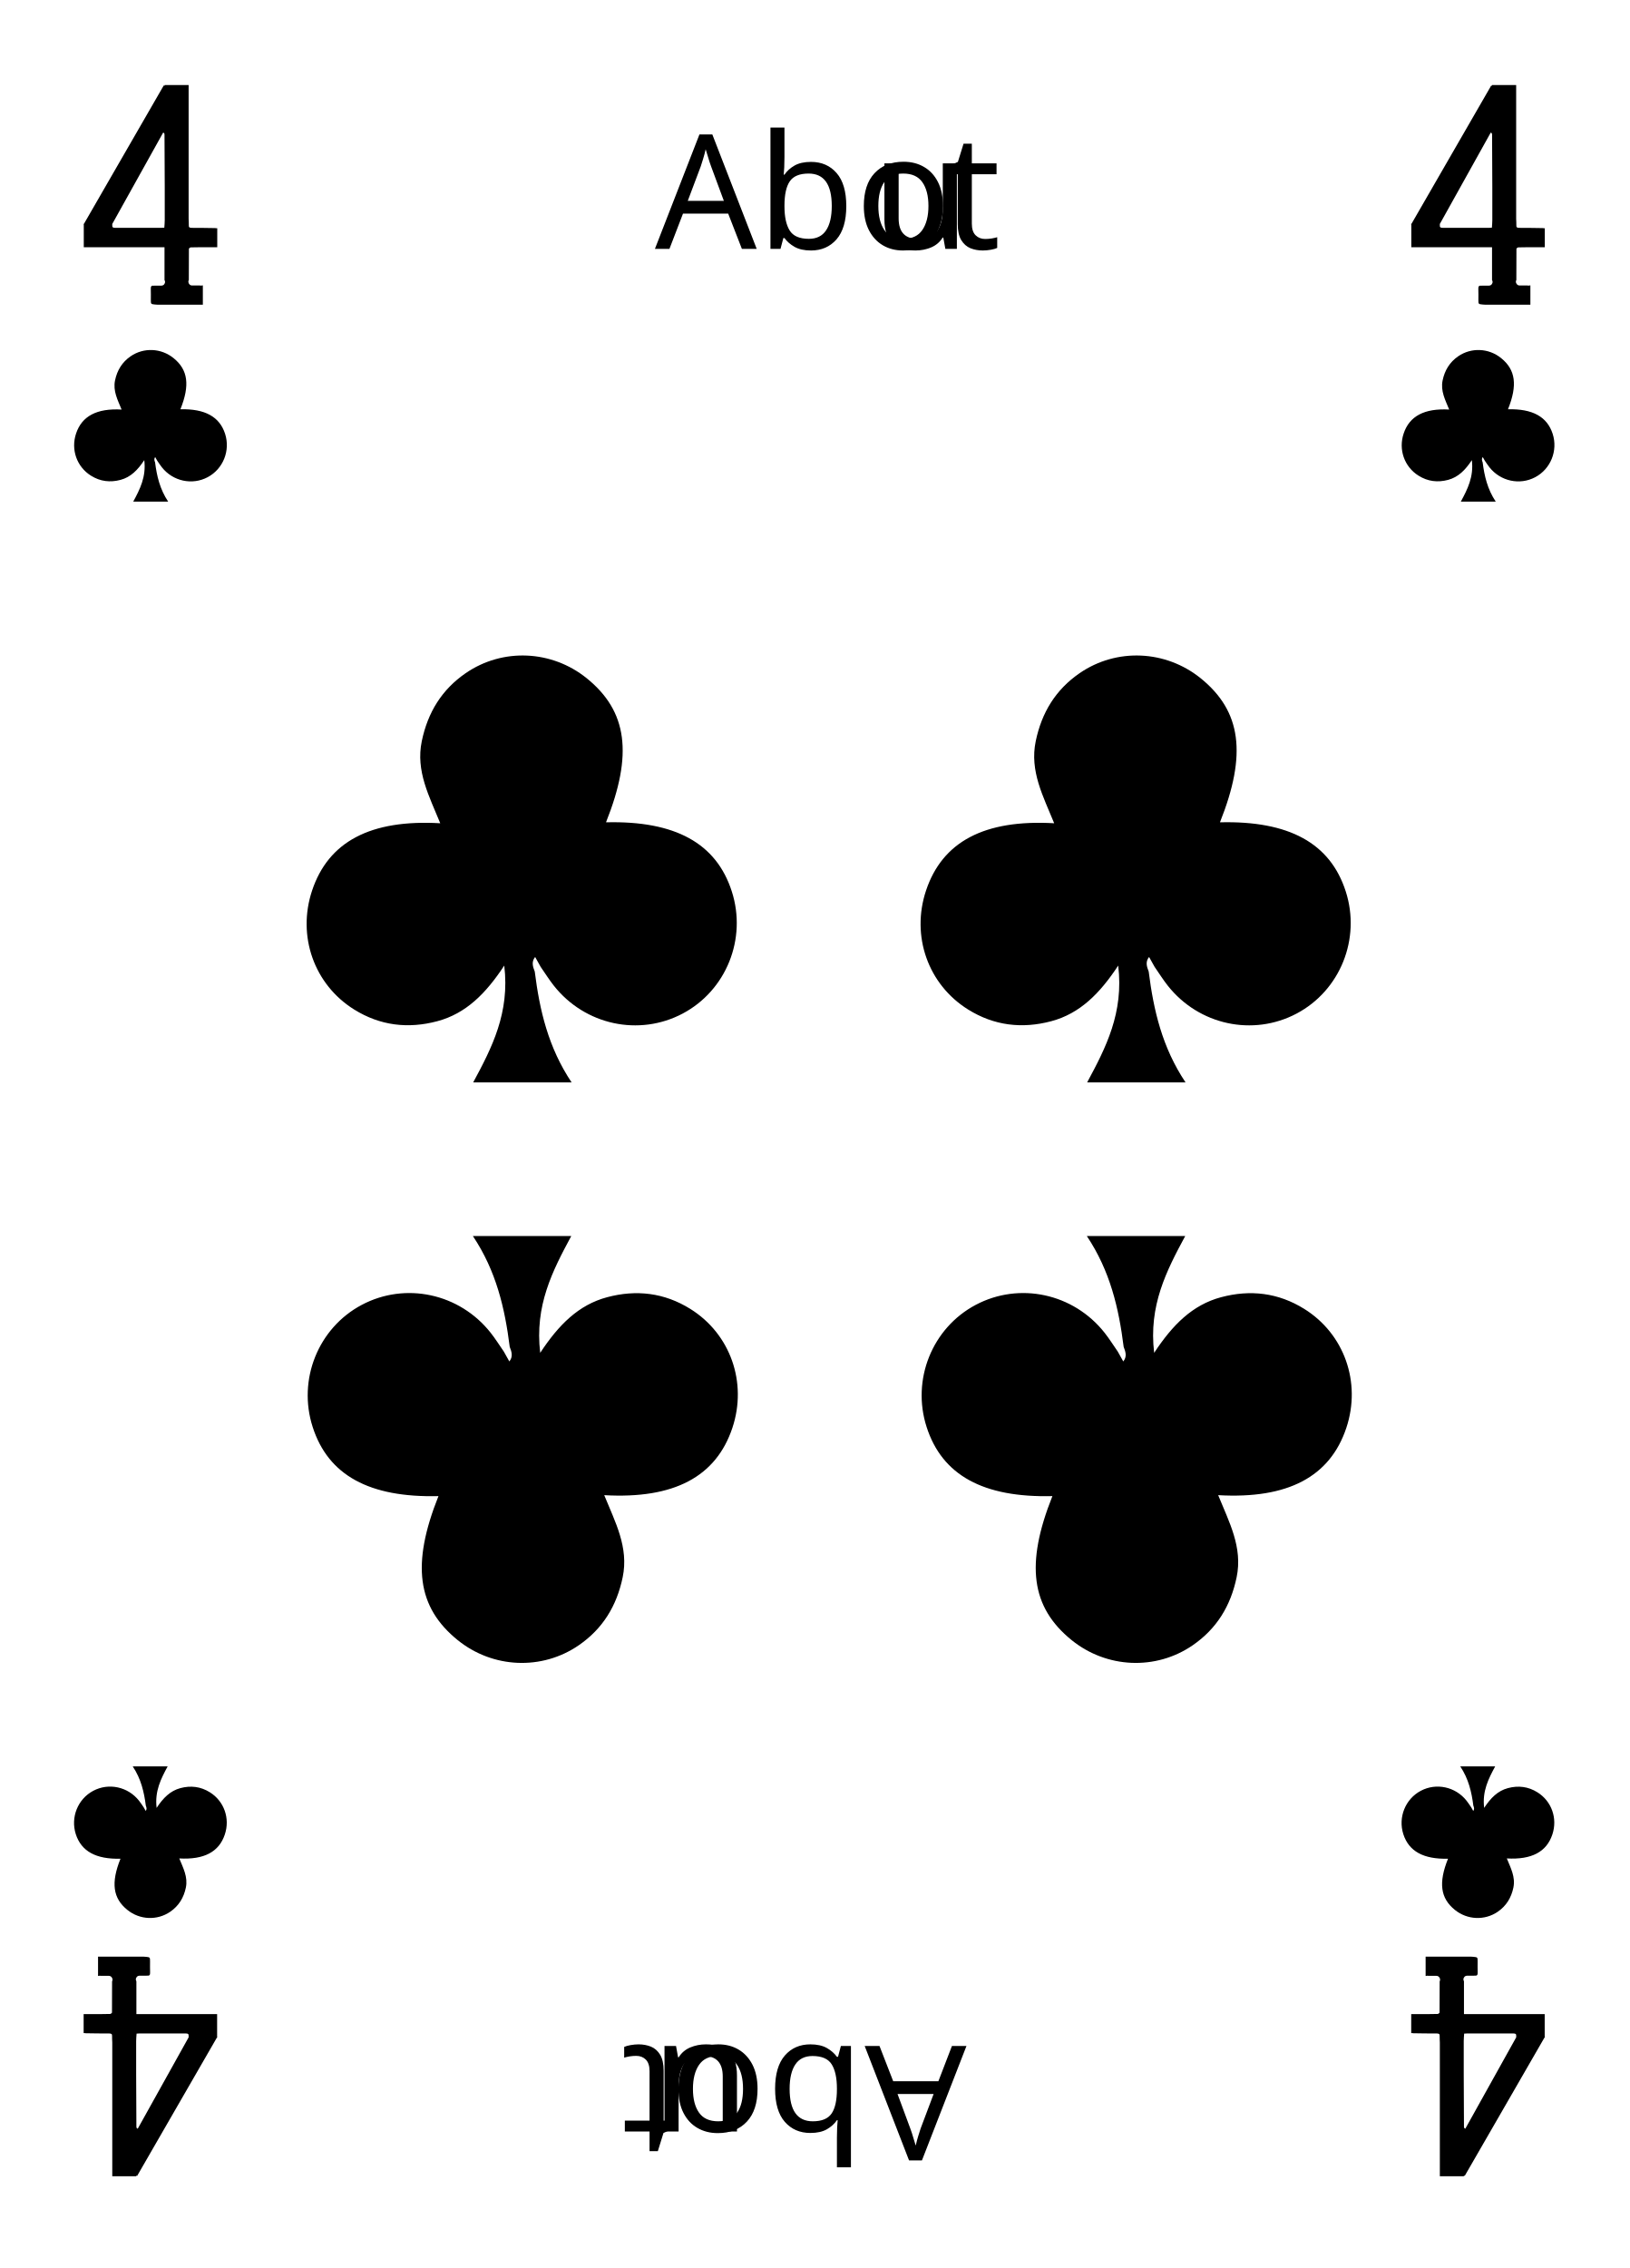
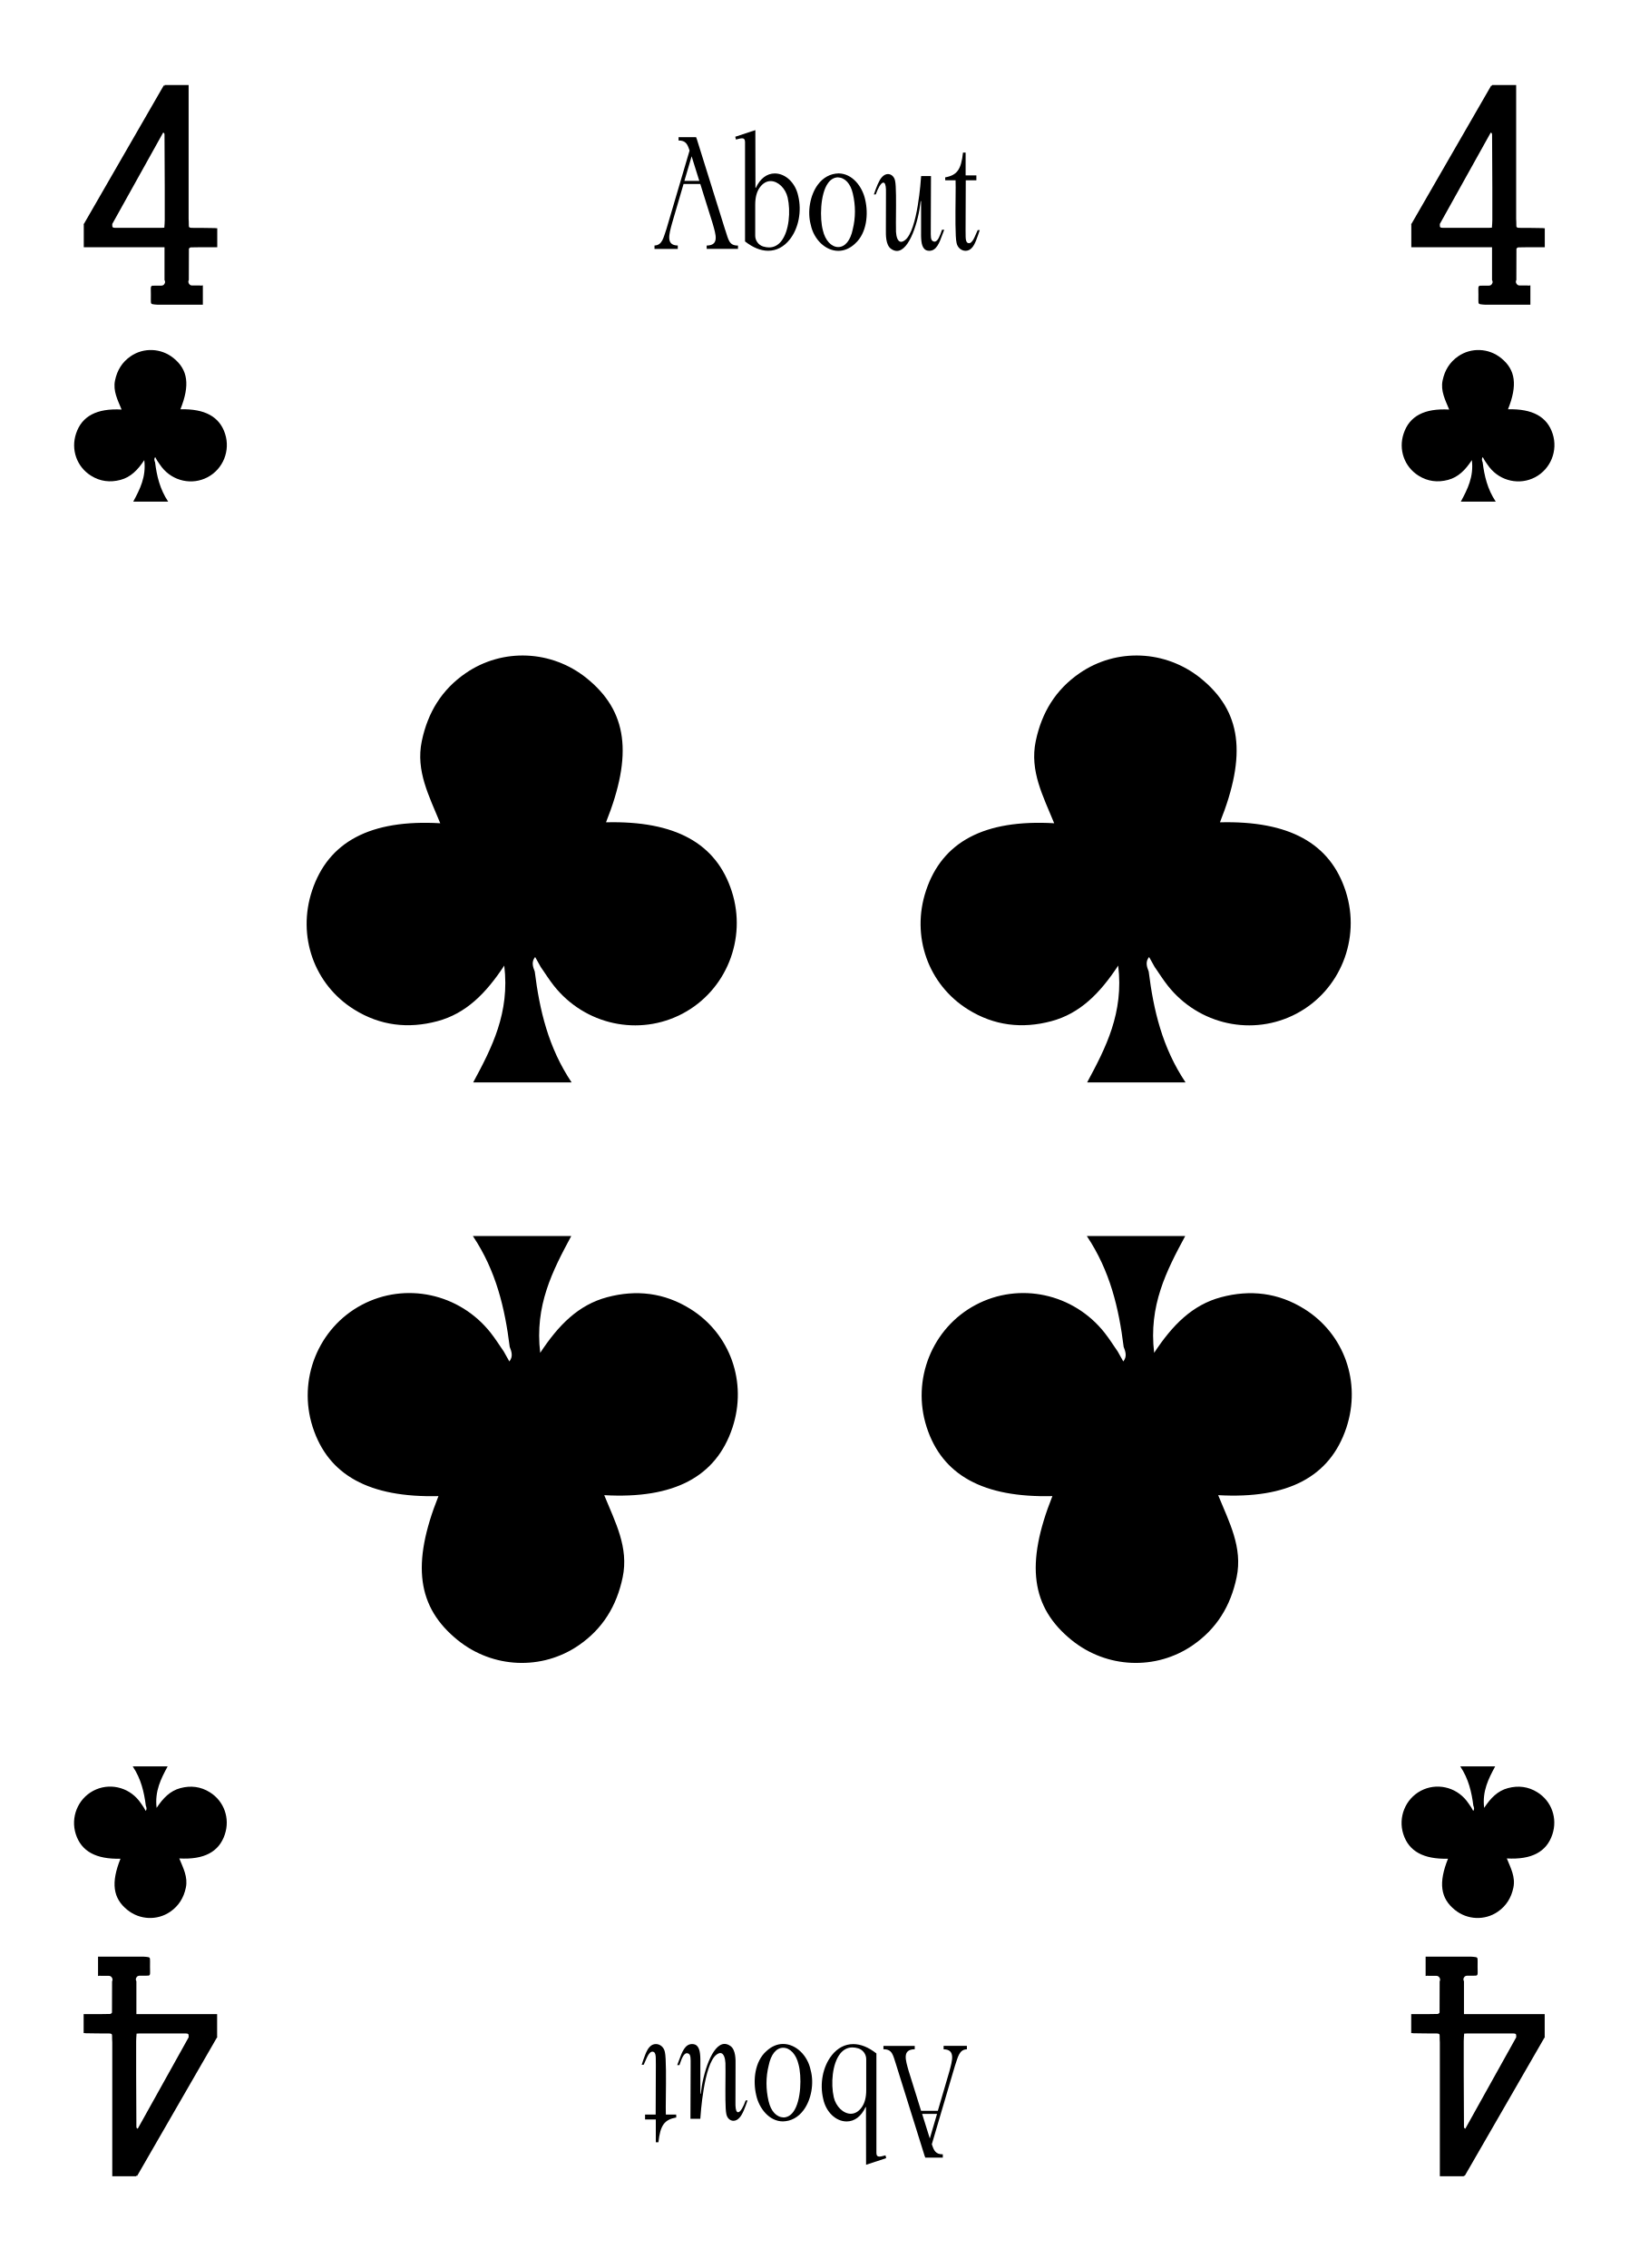
<svg xmlns="http://www.w3.org/2000/svg" id="Layer_1" data-name="Layer 1" viewBox="0 0 347.21 483.16">
-   <defs>
-     <style>
-       .cls-1 {
-         font-family: PalaceRegular, Palace;
-         font-size: 34px;
-       }
- 
-       .cls-2 {
-         letter-spacing: -.02em;
-       }
- 
-       .cls-3 {
-         letter-spacing: -.02em;
-       }
-     </style>
-   </defs>
-   <text class="cls-1" transform="translate(139.54 53.02)">
-     <tspan x="0" y="0">Abo</tspan>
-     <tspan class="cls-2" x="46.21" y="0">u</tspan>
-     <tspan x="61.4" y="0">t</tspan>
-   </text>
+   <g>
+     <path d="M154.54,49.03c.68,2.06.79,3.3,2.7,3.28v.71h-6.67v-.71c2.75-.03,1.93-2.35,1.3-4.61,0,0-1.41-4.52-2.66-8.5h-3.57l-2.44,8.33c-.66,2.42-1.35,4.74,1.21,4.77v.73h-4.96v-.73c1.68-.05,1.91-1.72,2.55-3.53,0,0,3.36-11.39,4.92-16.69-.44-1.37-.81-2.16-2.34-2.15v-.71h3.74l.09.29h.02s6.1,19.52,6.1,19.52h0ZM149,38.54c-.89-2.84-1.64-5.24-1.64-5.24l-1.54,5.24h3.17Z" />
+     <path d="M168.27,51.01c-1.24,1.58-2.83,2.41-4.6,2.41h0c-1.59,0-3.24-.67-4.93-1.99,0-.92,0-7.44,0-13.2,0-4.05,0-7.54,0-8-.01-.53-.22-.77-.64-.77-.25,0-.57.08-.9.17-.13.03-.26.07-.4.1l-.14-.6,4.28-1.41.02,12.28.08.02c.92-1.98,2.35-3.07,4.04-3.07,2.31,0,4.41,2.02,4.99,4.79.79,3.25.08,6.89-1.79,9.26ZM166.46,51.37c1.69-2.12,2.02-6.39,1.36-9.28-.45-1.97-2.04-3.51-3.63-3.51-.86,0-1.65.46-2.29,1.33-.66.89-.99,2.14-.99,3.73v6.55c-.01,1.05.69,2.01,1.69,2.32.44.13.86.2,1.25.2,1.03,0,1.9-.45,2.61-1.33h0Z" />
+     <path d="M182.17,51.92c-1.07,1-2.3,1.52-3.56,1.52-2.7,0-5.22-2.4-5.87-5.57-.76-2.79-.14-6.3,1.51-8.53,1.13-1.52,2.65-2.35,4.4-2.4,2.94.01,5.08,2.8,5.68,5.55.74,3.09.36,7.2-2.16,9.42ZM181.69,48.86c.62-2.49.62-5.05.02-7.62-.5-2.15-1.67-3.41-3.22-3.46h0c-.81.04-1.51.45-2.07,1.23-1.69,2.34-1.77,7.61-1.09,10.06.48,2.13,1.8,3.56,3.27,3.56,1.45,0,2.61-1.41,3.09-3.77h0Z" />
+     <path d="M200.71,48.95h.47c-.12.3-.24.63-.36.95-.66,1.82-1.29,3.53-2.81,3.53h0c-.46,0-.81-.13-1.07-.41-.72-.73-.71-2.34-.69-4.04,0-.24,0-.92,0-1.15v-4.98h-.09c-.45,4.28-2.38,10.61-5.07,10.61-.42,0-.84-.16-1.27-.47-1.12-.82-1.08-2.96-1.07-4,0-.14,0-.27,0-.36l.02-7.52c.03-1.15-.08-1.86-.33-2.11-.07-.07-.14-.1-.23-.1-.51,0-1.18,1.26-1.61,2.51l-.41.02c.52-1.53,1.08-3.02,1.71-3.68.37-.43.83-.67,1.29-.67.74,0,1.35.58,1.52,1.43.25,1.04.21,4.68.19,7.34-.01,1.19-.02,2.22,0,2.78-.04.95.09,2.14.57,2.64.15.16.33.24.53.24.25,0,.54-.13.86-.38,2.65-2.1,3.34-12.76,3.4-13.63h2.1l-.04,11.08h0v.47c-.01,1.25-.02,2,.36,2.27.14.1.29.16.43.16.72,0,1.17-1.31,1.5-2.27l.1-.28h0Z" />
+     <path d="M208.32,49.03l.43-.02c-.51,1.55-1.03,3.13-1.66,3.77-.37.43-.84.65-1.36.65-.94,0-1.74-.72-1.92-1.7-.3-1.17-.25-6.04-.21-9.59.02-1.64.03-3.05,0-3.69v-.04h-2.2l-.02-.62c2.55-.47,3.41-1.67,3.8-5.28h.56v4.86h2.29v1.04s-2.26,0-2.26,0l-.04,10.58c.02.31.01.62.01.91,0,.69,0,1.29.23,1.65.11.16.29.26.5.26.15,0,.29-.05.4-.15.13-.11.26-.26.4-.45.18-.24.52-.95,1.04-2.18h0Z" />
+   </g>
  <path d="M301.12,433.15c1.67.02,3.33.06,5,.05.44,0,.66.09.62.58-.03.44.04.88.04,1.33,0,9.1,0,18.19,0,27.29,0,.4,0,.8,0,1.22h5.12c0-.06,0-.12.01-.18l.17.1,16.99-29.46s.03,0,.05,0v-.09l.04-.08-.04-.03v-4.81h-17.2v-6.99c-.07-.12-.11-.25-.12-.39,0-.2.1-.43.23-.57s.36-.23.57-.23h1.43s.03,0,.04,0c.06-.01.1-.02.14-.02.54.08.65-.19.63-.68-.04-.78,0-1.56-.01-2.34,0-.88-.01-.89-.86-.98-.19-.02-.39-.04-.58-.04-2.72,0-5.43,0-8.15,0-.49,0-.98,0-1.49,0v4.12c.27-.07.47-.07.62-.03h1.67c.45,0,.78.37.8.8,0,.14-.04.26-.1.37,0,2.25,0,4.45-.02,6.64,0,.11-.27.31-.41.31-1.15.03-2.31.03-3.46.03-.72,0-1.44,0-2.17,0v4.04c.18.01.32.02.46.03ZM325.29,437.42s.04-.06.05-.09l-.05.09ZM311.95,433.23c.19-.01.36-.03.53-.03,3.34,0,6.67,0,10.01,0,.45,0,.59.13.56.57,0,.08,0,.17,0,.25l-10.84,19.46c-.23-.05-.29-.21-.29-.49-.01-3.71-.04-7.42-.05-11.13,0-2.34-.01-4.69,0-7.03,0-.51.05-1.02.09-1.58Z" />
  <path d="M313.92,384.68c-.37-2.91-1.02-5.73-2.79-8.38h7.44c-1.42,2.63-2.78,5.27-2.35,8.84,1.39-2.11,2.89-3.63,5.06-4.21,2.21-.59,4.33-.34,6.29.89,3.03,1.89,4.33,5.56,3.18,8.99-1.23,3.7-4.41,5.4-9.7,5.1.82,2.02,1.87,3.94,1.4,6.21-.45,2.16-1.51,3.89-3.32,5.14-2.79,1.92-6.51,1.75-9.15-.39-3.08-2.49-3.52-5.75-1.46-10.9-5.23.13-8.34-1.58-9.52-5.23-1.15-3.58.42-7.49,3.72-9.24,3.3-1.75,7.39-.87,9.75,2.11.36.45.67.95,1,1.42.14.25.28.5.42.75.3-.36.18-.73.03-1.11Z" />
  <path d="M18.26,433.15c1.67.02,3.33.06,5,.05.44,0,.66.09.62.58-.03.44.04.88.04,1.33,0,9.1,0,18.19,0,27.29,0,.4,0,.8,0,1.22h5.12c0-.06,0-.12.01-.18l.17.1,16.99-29.46s.03,0,.05,0v-.09l.04-.08-.04-.03v-4.81h-17.2v-6.99c-.07-.12-.11-.25-.12-.39,0-.2.1-.43.23-.57s.36-.23.57-.23h1.43s.03,0,.04,0c.06-.01.1-.02.14-.02.54.08.65-.19.63-.68-.04-.78,0-1.56-.01-2.34,0-.88-.01-.89-.86-.98-.19-.02-.39-.04-.58-.04-2.72,0-5.43,0-8.15,0-.49,0-.98,0-1.49,0v4.12c.27-.07.47-.07.62-.03h1.67c.45,0,.78.37.8.8,0,.14-.04.26-.1.37,0,2.25,0,4.45-.02,6.64,0,.11-.27.31-.41.31-1.15.03-2.31.03-3.46.03-.72,0-1.44,0-2.17,0v4.04c.18.01.32.02.46.03ZM42.43,437.42s.04-.06.05-.09l-.05.09ZM29.09,433.23c.19-.01.36-.03.53-.03,3.34,0,6.67,0,10.01,0,.45,0,.59.13.56.57,0,.08,0,.17,0,.25l-10.84,19.46c-.23-.05-.29-.21-.29-.49-.01-3.71-.04-7.42-.05-11.13,0-2.34-.01-4.69,0-7.03,0-.51.05-1.02.09-1.58Z" />
  <path d="M31.07,384.68c-.37-2.91-1.02-5.73-2.79-8.38h7.44c-1.42,2.63-2.78,5.27-2.35,8.84,1.39-2.11,2.89-3.63,5.06-4.21,2.21-.59,4.33-.34,6.29.89,3.03,1.89,4.33,5.56,3.18,8.99-1.23,3.7-4.41,5.4-9.7,5.1.82,2.02,1.87,3.94,1.4,6.21-.45,2.16-1.51,3.89-3.32,5.14-2.79,1.92-6.51,1.75-9.15-.39-3.08-2.49-3.52-5.75-1.46-10.9-5.23.13-8.34-1.58-9.52-5.23-1.15-3.58.42-7.49,3.72-9.24,3.3-1.75,7.39-.87,9.75,2.11.36.45.67.95,1,1.42.14.25.28.5.42.75.3-.36.18-.73.03-1.11Z" />
  <path d="M45.85,48.59c-1.67-.02-3.33-.06-5-.05-.44,0-.66-.09-.62-.58.03-.44-.04-.88-.04-1.33,0-9.1,0-18.19,0-27.29,0-.4,0-.8,0-1.22h-5.12c0,.06,0,.12-.01.18l-.17-.1-16.99,29.46s-.03,0-.05,0v.09l-.04.08.04.03v4.81h17.2v6.99c.07.12.11.25.12.39,0,.2-.1.43-.23.57s-.36.23-.57.23h-1.43s-.03,0-.04,0c-.06.01-.1.02-.14.02-.54-.08-.65.19-.63.68.04.78,0,1.56.01,2.34,0,.88.01.89.86.98.19.02.39.04.58.04,2.72,0,5.43,0,8.15,0,.49,0,.98,0,1.49,0v-4.12c-.27.07-.47.07-.62.03h-1.67c-.45,0-.78-.37-.8-.8,0-.14.04-.26.1-.37,0-2.25,0-4.45.02-6.64,0-.11.27-.31.41-.31,1.15-.03,2.31-.03,3.46-.03.72,0,1.44,0,2.17,0v-4.04c-.18-.01-.32-.02-.46-.03ZM21.68,44.32s-.04.06-.05.09l.05-.09ZM35.02,48.5c-.19.01-.36.03-.53.03-3.34,0-6.67,0-10.01,0-.45,0-.59-.13-.56-.57,0-.08,0-.17,0-.25l10.84-19.46c.23.05.29.21.29.49.01,3.71.04,7.42.05,11.13,0,2.34.01,4.69,0,7.03,0,.51-.05,1.02-.09,1.58Z" />
  <path d="M33.04,98.48c.37,2.91,1.02,5.73,2.79,8.38h-7.44c1.42-2.63,2.78-5.27,2.35-8.84-1.39,2.11-2.89,3.63-5.06,4.21-2.21.59-4.33.34-6.29-.89-3.03-1.89-4.33-5.56-3.18-8.99,1.23-3.7,4.41-5.4,9.7-5.1-.82-2.02-1.87-3.94-1.4-6.21.45-2.16,1.51-3.89,3.32-5.14,2.79-1.92,6.51-1.75,9.15.39,3.08,2.49,3.52,5.75,1.46,10.9,5.23-.13,8.34,1.58,9.52,5.23,1.15,3.58-.42,7.49-3.72,9.24-3.3,1.75-7.39.87-9.75-2.11-.36-.45-.67-.95-1-1.42-.14-.25-.28-.5-.42-.75-.3.36-.18.73-.03,1.11Z" />
  <path d="M328.7,48.59c-1.67-.02-3.33-.06-5-.05-.44,0-.66-.09-.62-.58.03-.44-.04-.88-.04-1.33,0-9.1,0-18.19,0-27.29,0-.4,0-.8,0-1.22h-5.12c0,.06,0,.12-.01.18l-.17-.1-16.99,29.46s-.03,0-.05,0v.09l-.04.08.04.03v4.81h17.2v6.99c.07.12.11.25.12.39,0,.2-.1.43-.23.57s-.36.23-.57.23h-1.43s-.03,0-.04,0c-.06.01-.1.02-.14.02-.54-.08-.65.19-.63.68.04.78,0,1.56.01,2.34,0,.88.01.89.86.98.19.02.39.04.58.04,2.72,0,5.43,0,8.15,0,.49,0,.98,0,1.49,0v-4.12c-.27.07-.47.07-.62.03h-1.67c-.45,0-.78-.37-.8-.8,0-.14.04-.26.1-.37,0-2.25,0-4.45.02-6.64,0-.11.27-.31.41-.31,1.15-.03,2.31-.03,3.46-.03.72,0,1.44,0,2.17,0v-4.04c-.18-.01-.32-.02-.46-.03ZM304.54,44.32s-.04.06-.05.09l.05-.09ZM317.88,48.5c-.19.01-.36.03-.53.03-3.34,0-6.67,0-10.01,0-.45,0-.59-.13-.56-.57,0-.08,0-.17,0-.25l10.84-19.46c.23.05.29.21.29.49.01,3.71.04,7.42.05,11.13,0,2.34.01,4.69,0,7.03,0,.51-.05,1.02-.09,1.58Z" />
  <path d="M315.9,98.48c.37,2.91,1.02,5.73,2.79,8.38h-7.44c1.42-2.63,2.78-5.27,2.35-8.84-1.39,2.11-2.89,3.63-5.06,4.21-2.21.59-4.33.34-6.29-.89-3.03-1.89-4.33-5.56-3.18-8.99,1.23-3.7,4.41-5.4,9.7-5.1-.82-2.02-1.87-3.94-1.4-6.21.45-2.16,1.51-3.89,3.32-5.14,2.79-1.92,6.51-1.75,9.15.39,3.08,2.49,3.52,5.75,1.46,10.9,5.23-.13,8.34,1.58,9.52,5.23,1.15,3.58-.42,7.49-3.72,9.24-3.3,1.75-7.39.87-9.75-2.11-.36-.45-.67-.95-1-1.42-.14-.25-.28-.5-.42-.75-.3.36-.18.73-.03,1.11Z" />
  <path d="M113.94,206.99c1.03,8.2,2.87,16.15,7.85,23.6h-20.97c3.99-7.4,7.83-14.83,6.62-24.89-3.91,5.94-8.15,10.22-14.26,11.85-6.22,1.66-12.18.96-17.72-2.49-8.53-5.31-12.19-15.65-8.97-25.33,3.47-10.42,12.43-15.2,27.31-14.35-2.31-5.7-5.27-11.1-3.93-17.5,1.27-6.09,4.24-10.96,9.36-14.48,7.86-5.4,18.32-4.93,25.78,1.09,8.67,7.01,9.9,16.18,4.11,30.69,14.74-.36,23.5,4.45,26.8,14.72,3.25,10.09-1.18,21.1-10.46,26.02-9.3,4.93-20.82,2.45-27.45-5.93-1.01-1.28-1.88-2.67-2.81-4.01-.39-.7-.78-1.41-1.18-2.11-.84,1.02-.49,2.07-.08,3.11Z" />
  <path d="M244.75,206.99c1.03,8.2,2.87,16.15,7.85,23.6h-20.97c3.99-7.4,7.83-14.83,6.62-24.89-3.91,5.94-8.15,10.22-14.26,11.85-6.22,1.66-12.18.96-17.72-2.49-8.53-5.31-12.19-15.65-8.97-25.33,3.47-10.42,12.43-15.2,27.31-14.35-2.31-5.7-5.27-11.1-3.93-17.5,1.27-6.09,4.24-10.96,9.36-14.48,7.86-5.4,18.32-4.93,25.78,1.09,8.67,7.01,9.9,16.18,4.11,30.69,14.74-.36,23.5,4.45,26.8,14.72,3.25,10.09-1.18,21.1-10.46,26.02-9.3,4.93-20.82,2.45-27.45-5.93-1.01-1.28-1.88-2.67-2.81-4.01-.39-.7-.78-1.41-1.18-2.11-.84,1.02-.49,2.07-.08,3.11Z" />
  <path d="M239.41,286.91c-1.03-8.2-2.87-16.15-7.85-23.6h20.97c-3.99,7.4-7.83,14.83-6.62,24.89,3.91-5.94,8.15-10.22,14.26-11.85,6.22-1.66,12.18-.96,17.72,2.49,8.53,5.31,12.19,15.65,8.97,25.33-3.47,10.42-12.43,15.2-27.31,14.35,2.31,5.7,5.27,11.1,3.93,17.5-1.27,6.09-4.24,10.96-9.36,14.48-7.86,5.4-18.32,4.93-25.78-1.09-8.67-7.01-9.9-16.18-4.11-30.69-14.74.36-23.5-4.45-26.8-14.72-3.25-10.09,1.18-21.1,10.46-26.02,9.3-4.93,20.82-2.45,27.45,5.93,1.01,1.28,1.88,2.67,2.81,4.01.39.7.78,1.41,1.18,2.11.84-1.02.49-2.07.08-3.11Z" />
  <path d="M108.6,286.91c-1.03-8.2-2.87-16.15-7.85-23.6h20.97c-3.99,7.4-7.83,14.83-6.62,24.89,3.91-5.94,8.15-10.22,14.26-11.85,6.22-1.66,12.18-.96,17.72,2.49,8.53,5.31,12.19,15.65,8.97,25.33-3.47,10.42-12.43,15.2-27.31,14.35,2.31,5.7,5.27,11.1,3.93,17.5-1.27,6.09-4.24,10.96-9.36,14.48-7.86,5.4-18.32,4.93-25.78-1.09-8.67-7.01-9.9-16.18-4.11-30.69-14.74.36-23.5-4.45-26.8-14.72-3.25-10.09,1.18-21.1,10.46-26.02,9.3-4.93,20.82-2.45,27.45,5.93,1.01,1.28,1.88,2.67,2.81,4.01.39.7.78,1.41,1.18,2.11.84-1.02.49-2.07.08-3.11Z" />
-   <text class="cls-1" transform="translate(205.92 435.86) rotate(-180)">
-     <tspan x="0" y="0">Abo</tspan>
-     <tspan class="cls-3" x="46.21" y="0">u</tspan>
-     <tspan x="61.4" y="0">t</tspan>
-   </text>
+   <g>
+     <path d="M190.93,439.84c-.68-2.06-.79-3.29-2.7-3.28v-.71h6.67v.71c-2.75.03-1.93,2.35-1.3,4.61,0,0,1.41,4.52,2.65,8.5h3.57l2.44-8.33c.66-2.42,1.35-4.74-1.21-4.77v-.73h4.96v.73c-1.67.04-1.91,1.71-2.55,3.53,0,0-3.36,11.39-4.92,16.69.44,1.37.82,2.16,2.34,2.15v.71h-3.74l-.09-.29h-.02s-6.1-19.52-6.1-19.52h0ZM196.47,450.33c.89,2.84,1.64,5.24,1.64,5.24l1.54-5.24h-3.17Z" />
+     <path d="M177.2,437.87c1.24-1.58,2.83-2.41,4.6-2.41,1.59,0,3.25.67,4.93,1.99,0,.92,0,7.44,0,13.2,0,4.05,0,7.54,0,8,0,.53.21.78.64.78.25,0,.57-.08.9-.17.13-.03.26-.07.4-.1l.14.6-4.28,1.41-.02-12.28-.08-.02c-.92,1.98-2.35,3.07-4.04,3.07-2.31,0-4.41-2.02-4.99-4.79-.79-3.25-.08-6.89,1.79-9.26ZM179.01,437.51c-1.69,2.12-2.02,6.39-1.36,9.28.45,1.97,2.04,3.51,3.63,3.51.86,0,1.65-.46,2.29-1.33.66-.89,1-2.14.99-3.73v-6.55c.01-1.05-.69-2.01-1.69-2.32-.44-.13-.86-.2-1.25-.2-1.03,0-1.9.45-2.61,1.33h0Z" />
+     <path d="M163.29,436.96c1.07-1,2.3-1.53,3.56-1.53,2.7,0,5.22,2.4,5.87,5.57.77,2.79.15,6.3-1.51,8.53-1.13,1.53-2.65,2.36-4.4,2.4-2.93-.01-5.08-2.8-5.68-5.55-.74-3.09-.36-7.2,2.16-9.42ZM163.76,447.63c.5,2.14,1.67,3.41,3.22,3.46h0c.81-.04,1.51-.45,2.07-1.23,1.69-2.34,1.77-7.61,1.09-10.06-.48-2.13-1.8-3.56-3.27-3.56s-2.61,1.41-3.09,3.77c-.62,2.49-.62,5.05-.02,7.62Z" />
+     <path d="M144.76,439.93h-.47c.12-.3.24-.63.36-.95.66-1.82,1.29-3.53,2.81-3.53h0c.45,0,.81.13,1.07.41.72.73.71,2.34.69,4.04,0,.24,0,.92,0,1.15v4.98h.09c.45-4.28,2.38-10.61,5.08-10.61.42,0,.84.16,1.27.47,1.12.82,1.08,2.96,1.06,4,0,.14,0,.27,0,.36l-.02,7.52c-.03,1.15.08,1.86.33,2.11.07.07.14.1.23.1.51,0,1.18-1.26,1.61-2.51l.41-.02c-.52,1.53-1.08,3.02-1.71,3.68-.37.43-.83.67-1.29.67-.74,0-1.35-.57-1.52-1.43-.25-1.04-.21-4.68-.19-7.34.01-1.19.02-2.22,0-2.78.04-.95-.09-2.14-.57-2.64-.15-.16-.33-.24-.53-.24-.25,0-.54.13-.86.38-2.65,2.1-3.34,12.76-3.4,13.63h-2.1l.04-11.08h0v-.47c.01-1.25.02-2-.36-2.28-.14-.1-.29-.15-.43-.15-.72,0-1.17,1.31-1.5,2.27l-.1.28h0Z" />
+     <path d="M137.15,439.85l-.43.02c.51-1.55,1.03-3.13,1.66-3.77.37-.43.84-.65,1.36-.65.94,0,1.74.71,1.92,1.7.3,1.17.25,6.04.21,9.59-.02,1.64-.03,3.05,0,3.69v.04h2.2l.02.62c-2.55.47-3.41,1.67-3.8,5.28h-.56v-4.86h-2.29v-1.04s2.26,0,2.26,0l.04-10.58c-.02-.31-.01-.62-.01-.91,0-.69,0-1.29-.23-1.65-.11-.16-.29-.26-.5-.26-.14,0-.29.05-.4.14-.13.11-.26.26-.4.45-.18.24-.52.95-1.04,2.18h0Z" />
+   </g>
</svg>
